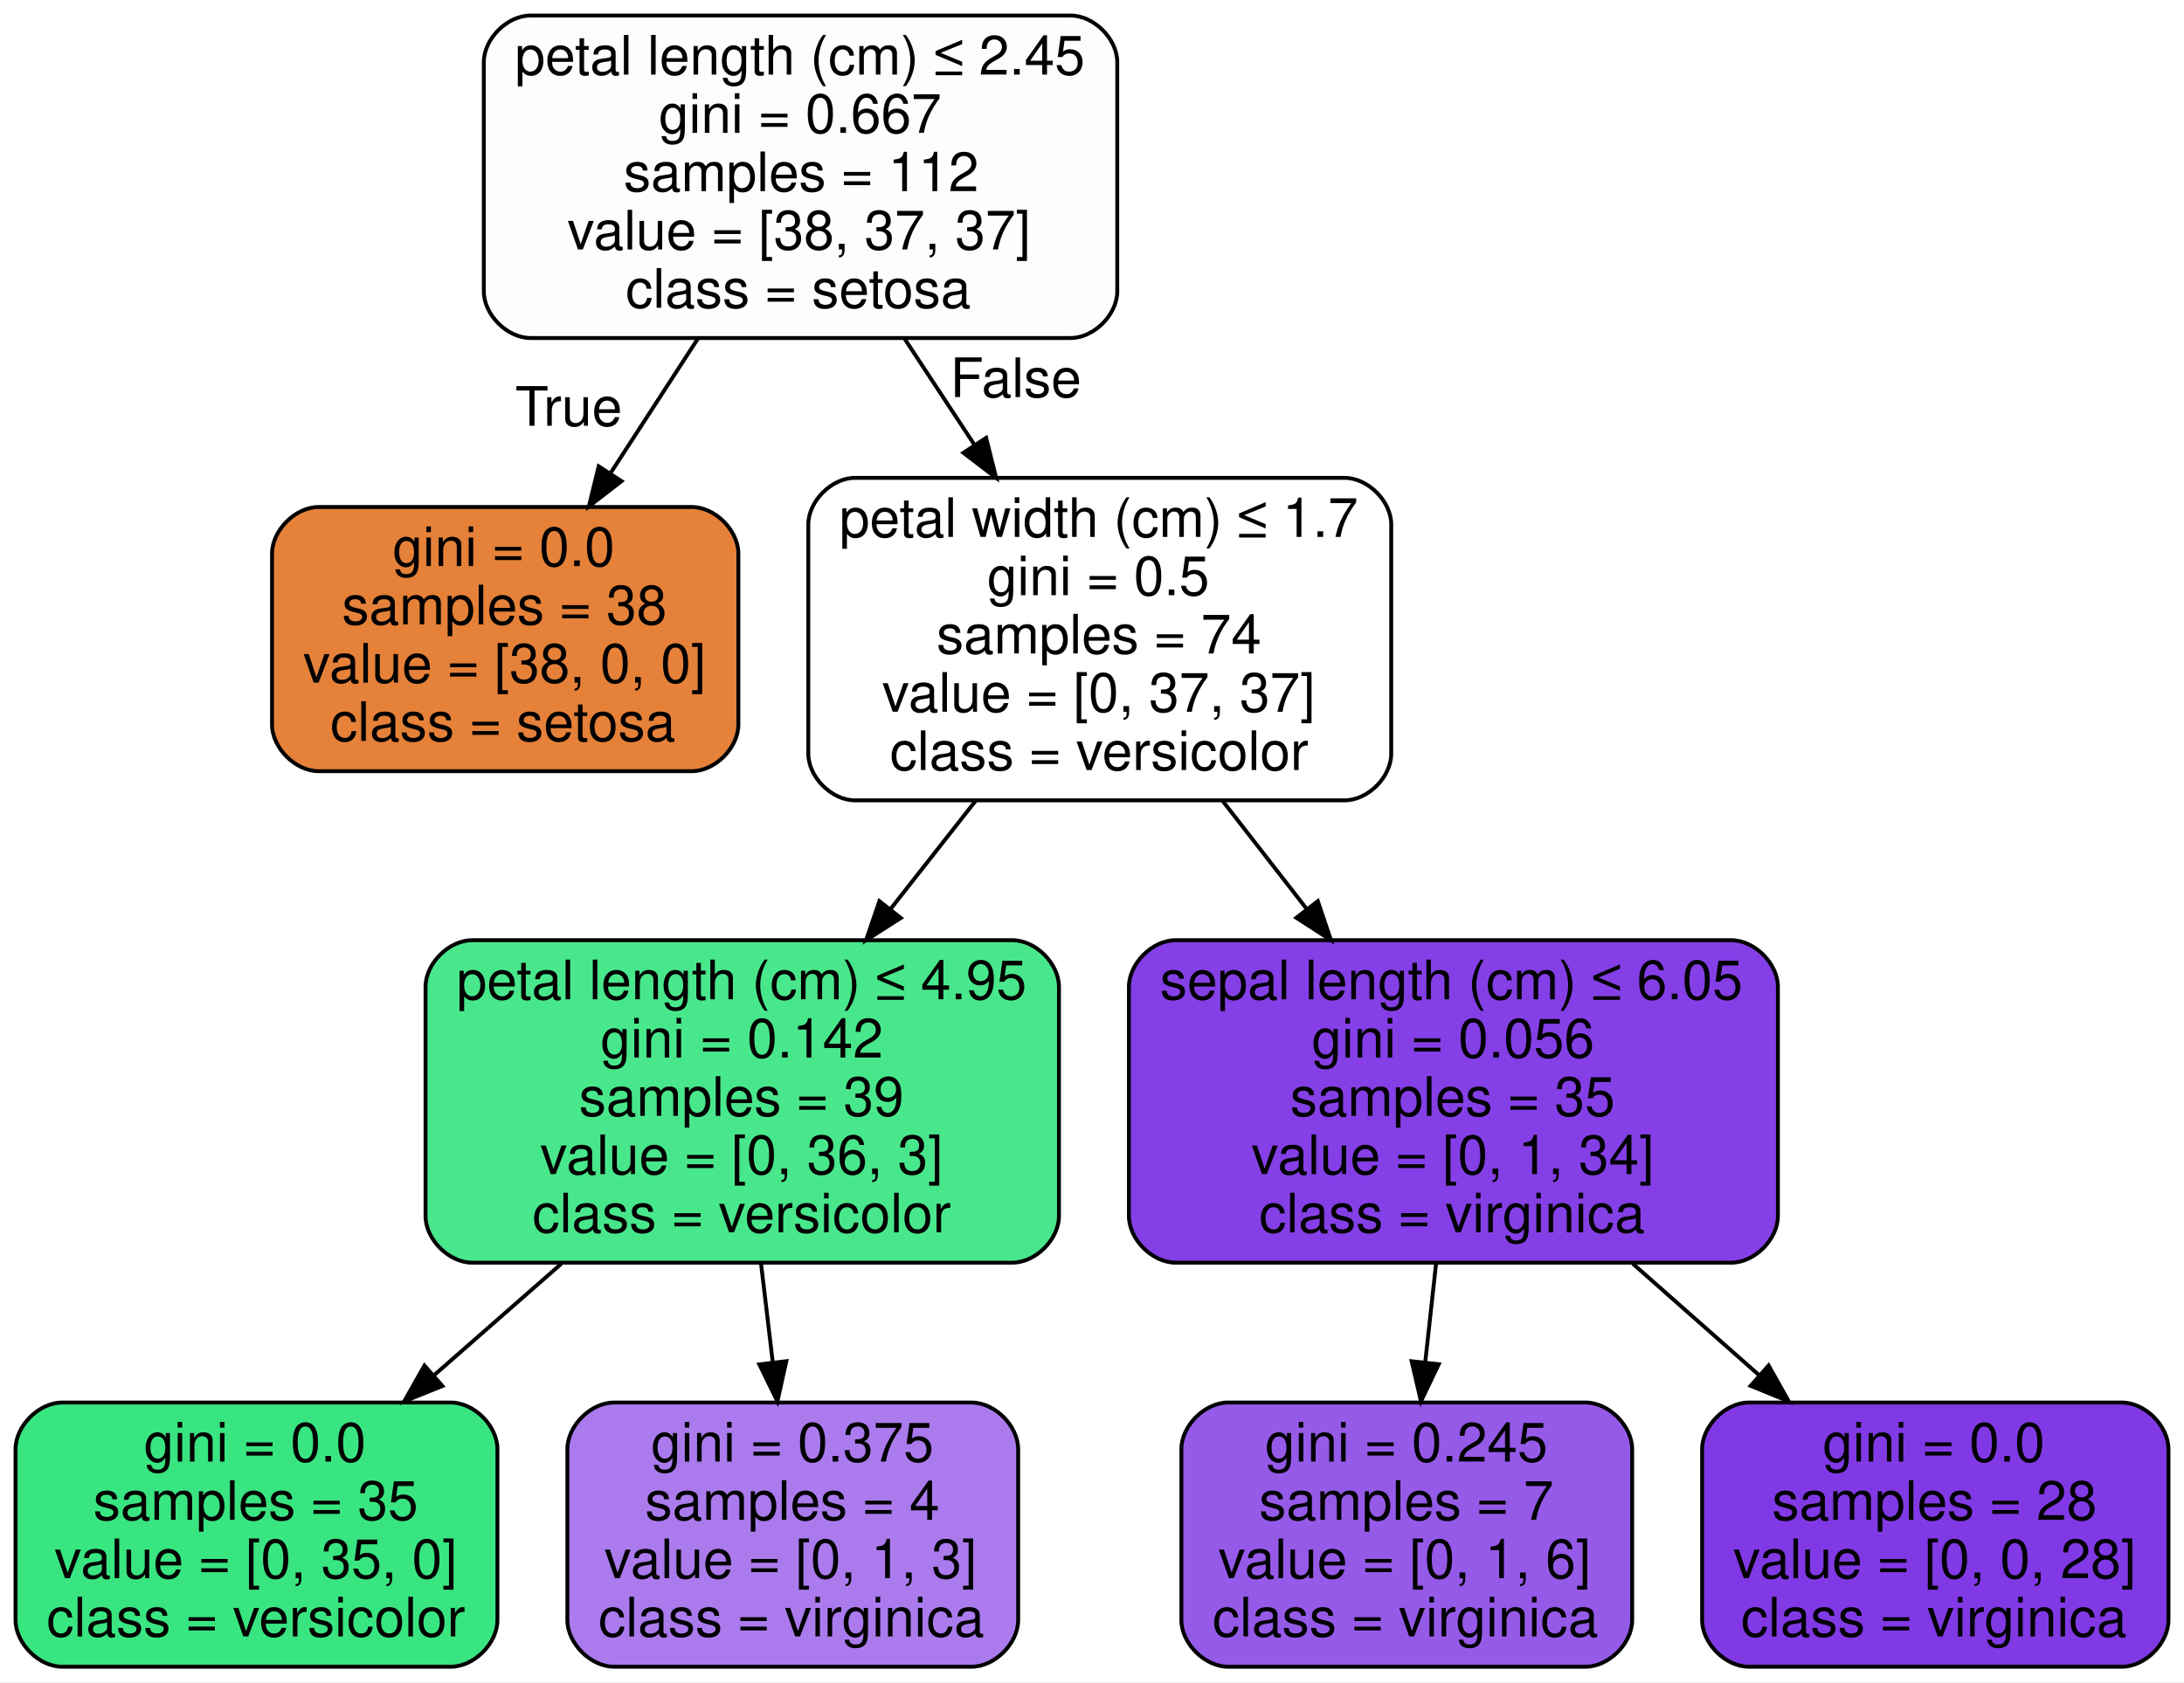
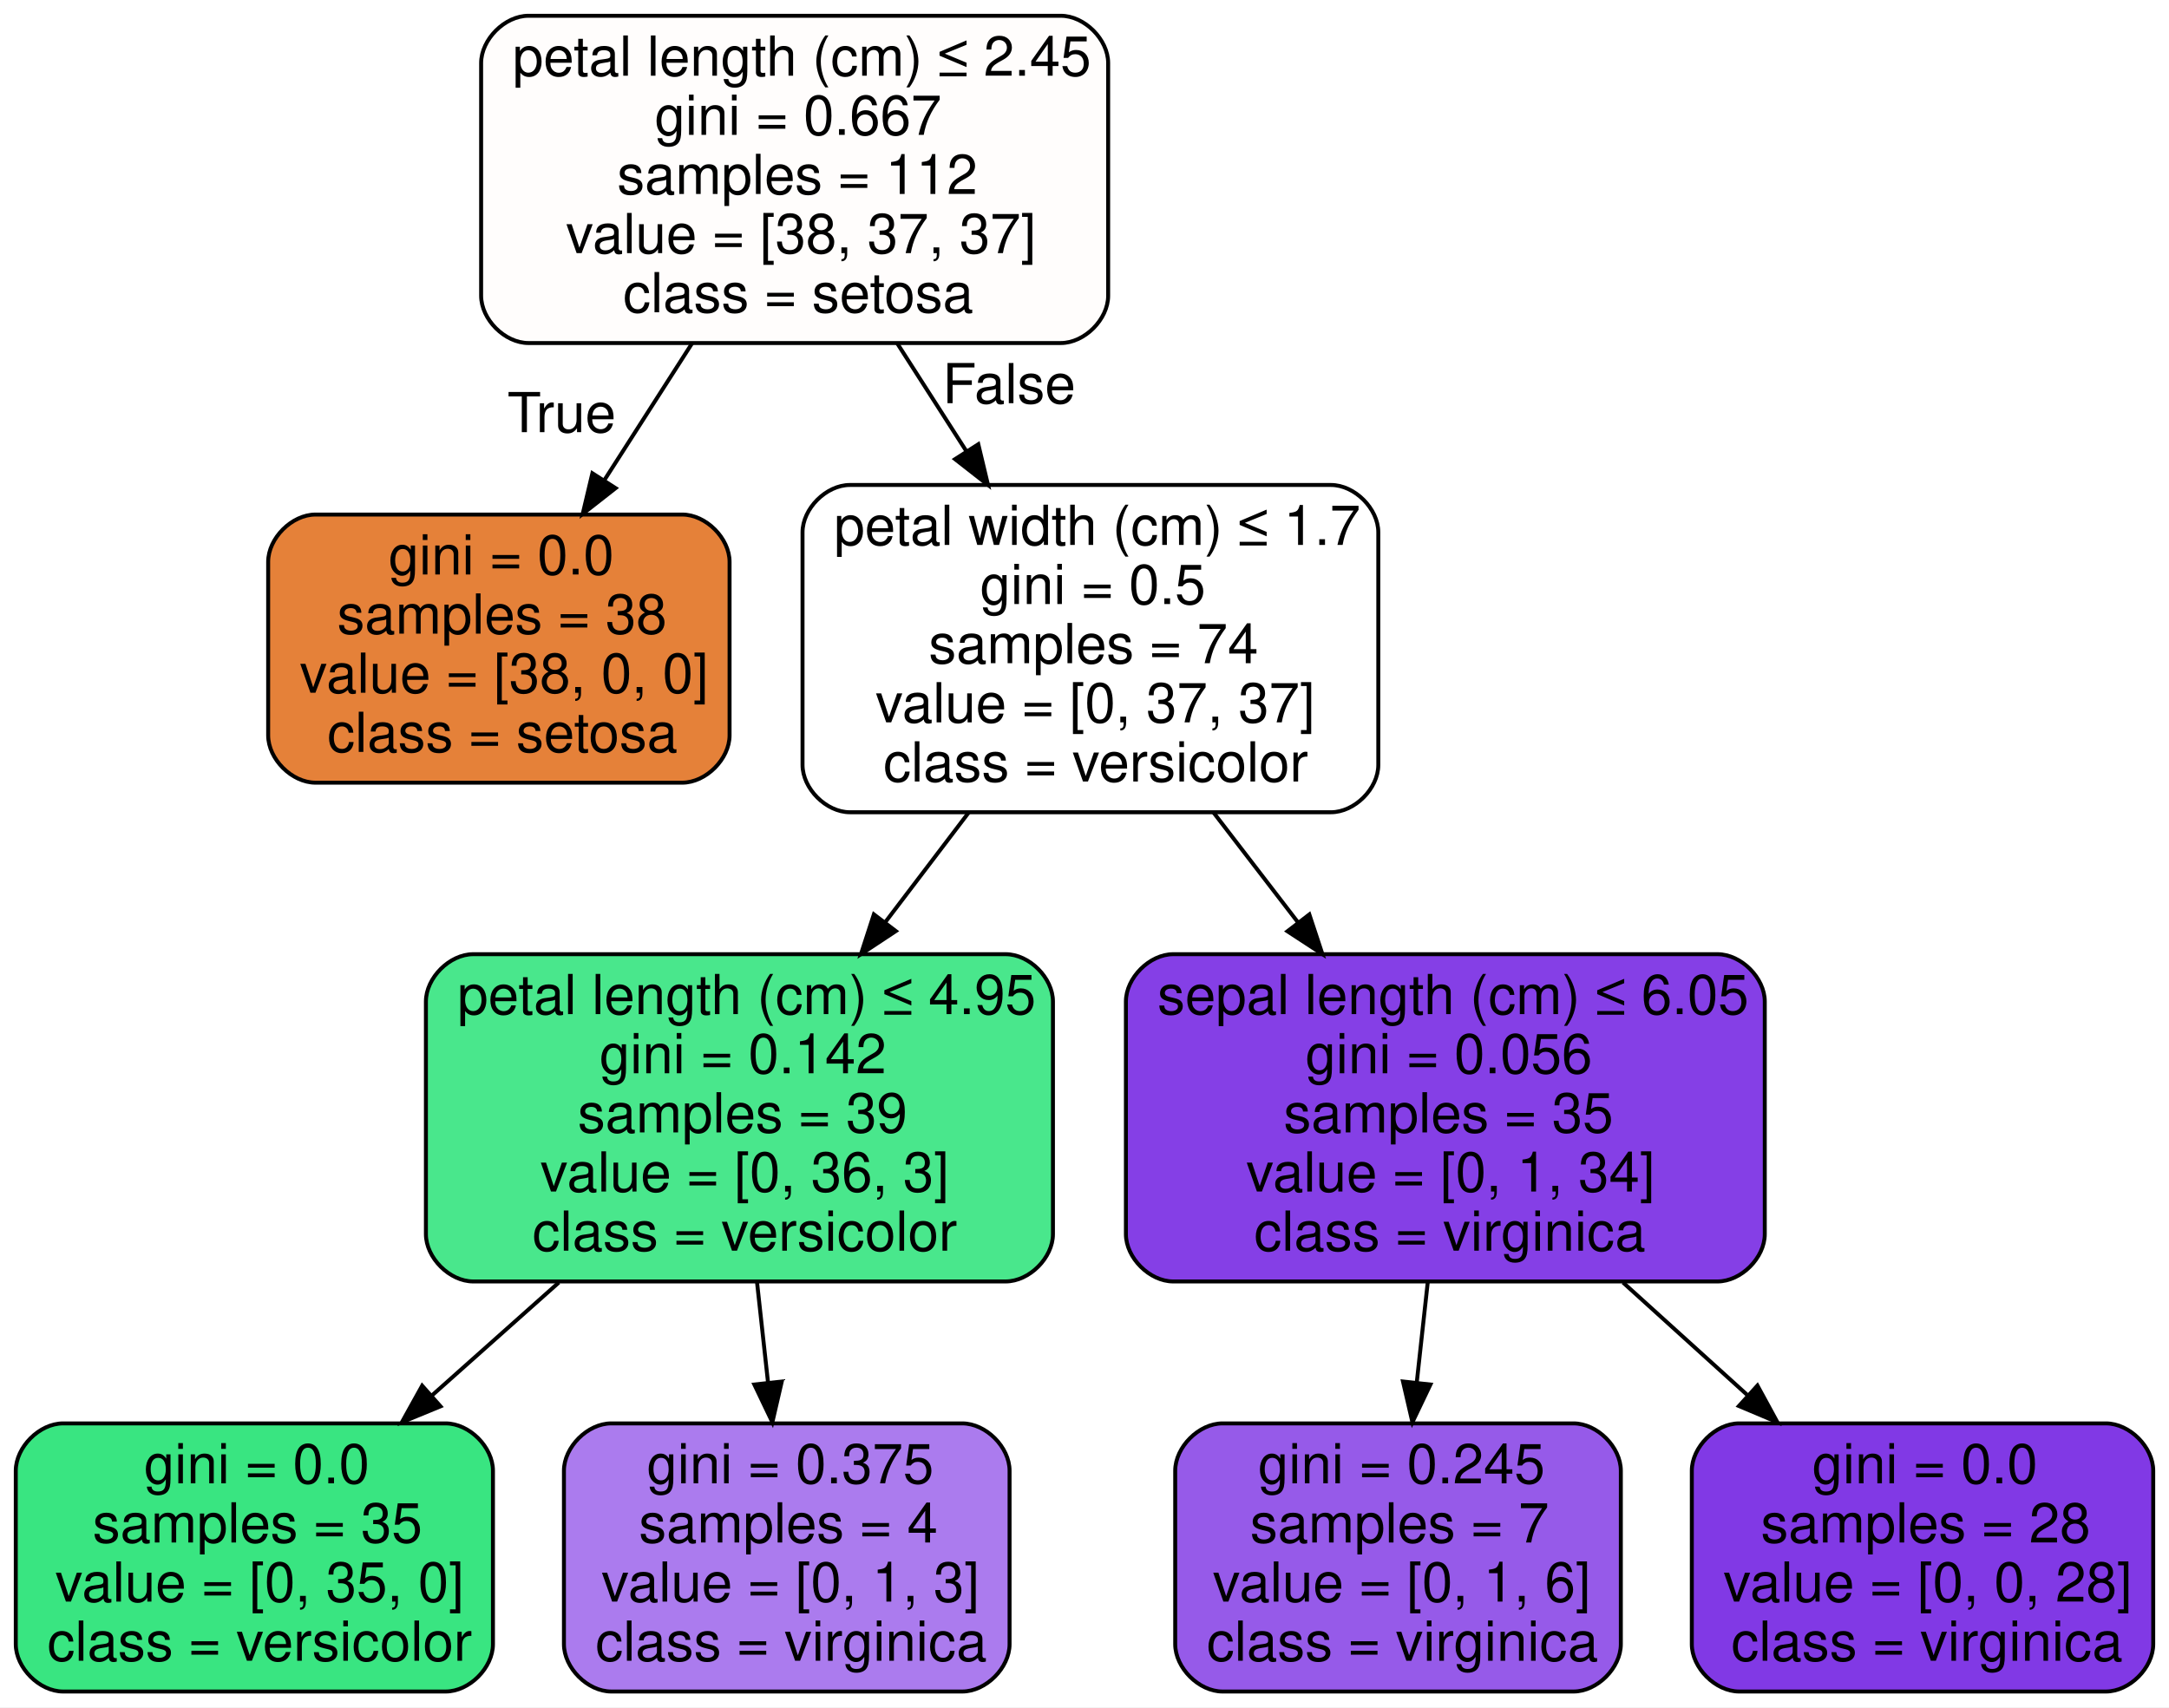
- <svg xmlns="http://www.w3.org/2000/svg" width="562pt" height="433pt" viewBox="0.00 0.00 562.00 433.00">
+ <svg xmlns="http://www.w3.org/2000/svg" width="550pt" height="433pt" viewBox="0.00 0.00 550.00 433.00">
  <g id="graph0" class="graph" transform="scale(1 1) rotate(0) translate(4 429)">
-     <polygon fill="white" stroke="transparent" points="-4,4 -4,-429 558,-429 558,4 -4,4" />
+     <polygon fill="white" stroke="transparent" points="-4,4 -4,-429 546,-429 546,4 -4,4" />
    <g id="node1" class="node">
-       <path fill="#fffdfc" stroke="black" d="M271.5,-425C271.5,-425 132.5,-425 132.5,-425 126.5,-425 120.5,-419 120.5,-413 120.5,-413 120.5,-354 120.5,-354 120.5,-348 126.5,-342 132.5,-342 132.5,-342 271.5,-342 271.5,-342 277.5,-342 283.5,-348 283.5,-354 283.5,-354 283.5,-413 283.5,-413 283.5,-419 277.5,-425 271.5,-425" />
-       <text text-anchor="start" x="128.5" y="-409.8" font-family="Helvetica,sans-Serif" font-size="14.00">petal length (cm) ≤ 2.45</text>
-       <text text-anchor="start" x="165.5" y="-394.8" font-family="Helvetica,sans-Serif" font-size="14.00">gini = 0.667</text>
-       <text text-anchor="start" x="156.5" y="-379.8" font-family="Helvetica,sans-Serif" font-size="14.00">samples = 112</text>
-       <text text-anchor="start" x="142" y="-364.8" font-family="Helvetica,sans-Serif" font-size="14.00">value = [38, 37, 37]</text>
-       <text text-anchor="start" x="157" y="-349.8" font-family="Helvetica,sans-Serif" font-size="14.00">class = setosa</text>
+       <path fill="#fffdfc" stroke="black" d="M265,-425C265,-425 130,-425 130,-425 124,-425 118,-419 118,-413 118,-413 118,-354 118,-354 118,-348 124,-342 130,-342 130,-342 265,-342 265,-342 271,-342 277,-348 277,-354 277,-354 277,-413 277,-413 277,-419 271,-425 265,-425" />
+       <text text-anchor="start" x="126" y="-409.8" font-family="Helvetica,sans-Serif" font-size="14.00">petal length (cm) ≤ 2.45</text>
+       <text text-anchor="start" x="162" y="-394.8" font-family="Helvetica,sans-Serif" font-size="14.00">gini = 0.667</text>
+       <text text-anchor="start" x="152.5" y="-379.8" font-family="Helvetica,sans-Serif" font-size="14.00">samples = 112</text>
+       <text text-anchor="start" x="139.5" y="-364.8" font-family="Helvetica,sans-Serif" font-size="14.00">value = [38, 37, 37]</text>
+       <text text-anchor="start" x="154" y="-349.8" font-family="Helvetica,sans-Serif" font-size="14.00">class = setosa</text>
    </g>
    <g id="node2" class="node">
-       <path fill="#e58139" stroke="black" d="M174,-298.5C174,-298.5 78,-298.5 78,-298.5 72,-298.5 66,-292.5 66,-286.5 66,-286.5 66,-242.5 66,-242.5 66,-236.5 72,-230.5 78,-230.5 78,-230.5 174,-230.5 174,-230.5 180,-230.5 186,-236.5 186,-242.5 186,-242.5 186,-286.5 186,-286.5 186,-292.5 180,-298.5 174,-298.5" />
-       <text text-anchor="start" x="97" y="-283.3" font-family="Helvetica,sans-Serif" font-size="14.00">gini = 0.0</text>
-       <text text-anchor="start" x="84" y="-268.3" font-family="Helvetica,sans-Serif" font-size="14.00">samples = 38</text>
-       <text text-anchor="start" x="74" y="-253.3" font-family="Helvetica,sans-Serif" font-size="14.00">value = [38, 0, 0]</text>
-       <text text-anchor="start" x="81" y="-238.3" font-family="Helvetica,sans-Serif" font-size="14.00">class = setosa</text>
+       <path fill="#e58139" stroke="black" d="M169,-298.5C169,-298.5 76,-298.5 76,-298.5 70,-298.5 64,-292.5 64,-286.5 64,-286.5 64,-242.5 64,-242.5 64,-236.5 70,-230.5 76,-230.5 76,-230.5 169,-230.5 169,-230.5 175,-230.5 181,-236.5 181,-242.5 181,-242.5 181,-286.5 181,-286.5 181,-292.5 175,-298.5 169,-298.5" />
+       <text text-anchor="start" x="94.5" y="-283.3" font-family="Helvetica,sans-Serif" font-size="14.00">gini = 0.0</text>
+       <text text-anchor="start" x="81.5" y="-268.3" font-family="Helvetica,sans-Serif" font-size="14.00">samples = 38</text>
+       <text text-anchor="start" x="72" y="-253.3" font-family="Helvetica,sans-Serif" font-size="14.00">value = [38, 0, 0]</text>
+       <text text-anchor="start" x="79" y="-238.3" font-family="Helvetica,sans-Serif" font-size="14.00">class = setosa</text>
    </g>
    <g id="edge1" class="edge">
-       <path fill="none" stroke="black" d="M175.63,-341.91C168.32,-330.65 160.37,-318.42 153.03,-307.11" />
-       <polygon fill="black" stroke="black" points="155.93,-305.15 147.54,-298.67 150.06,-308.96 155.93,-305.15" />
-       <text text-anchor="middle" x="142.35" y="-319.42" font-family="Helvetica,sans-Serif" font-size="14.00">True</text>
+       <path fill="none" stroke="black" d="M171.48,-341.91C164.26,-330.65 156.42,-318.42 149.17,-307.11" />
+       <polygon fill="black" stroke="black" points="152.1,-305.2 143.76,-298.67 146.21,-308.97 152.1,-305.2" />
+       <text text-anchor="middle" x="138.42" y="-319.39" font-family="Helvetica,sans-Serif" font-size="14.00">True</text>
    </g>
    <g id="node3" class="node">
-       <path fill="#ffffff" stroke="black" d="M342,-306C342,-306 216,-306 216,-306 210,-306 204,-300 204,-294 204,-294 204,-235 204,-235 204,-229 210,-223 216,-223 216,-223 342,-223 342,-223 348,-223 354,-229 354,-235 354,-235 354,-294 354,-294 354,-300 348,-306 342,-306" />
-       <text text-anchor="start" x="212" y="-290.8" font-family="Helvetica,sans-Serif" font-size="14.00">petal width (cm) ≤ 1.7</text>
-       <text text-anchor="start" x="250" y="-275.8" font-family="Helvetica,sans-Serif" font-size="14.00">gini = 0.5</text>
-       <text text-anchor="start" x="237" y="-260.8" font-family="Helvetica,sans-Serif" font-size="14.00">samples = 74</text>
-       <text text-anchor="start" x="223" y="-245.8" font-family="Helvetica,sans-Serif" font-size="14.00">value = [0, 37, 37]</text>
-       <text text-anchor="start" x="225" y="-230.8" font-family="Helvetica,sans-Serif" font-size="14.00">class = versicolor</text>
+       <path fill="#ffffff" stroke="black" d="M333.5,-306C333.5,-306 211.5,-306 211.5,-306 205.5,-306 199.5,-300 199.5,-294 199.5,-294 199.5,-235 199.5,-235 199.5,-229 205.5,-223 211.5,-223 211.5,-223 333.5,-223 333.5,-223 339.5,-223 345.5,-229 345.5,-235 345.5,-235 345.5,-294 345.5,-294 345.5,-300 339.5,-306 333.5,-306" />
+       <text text-anchor="start" x="207.5" y="-290.8" font-family="Helvetica,sans-Serif" font-size="14.00">petal width (cm) ≤ 1.7</text>
+       <text text-anchor="start" x="244.5" y="-275.8" font-family="Helvetica,sans-Serif" font-size="14.00">gini = 0.5</text>
+       <text text-anchor="start" x="231.5" y="-260.8" font-family="Helvetica,sans-Serif" font-size="14.00">samples = 74</text>
+       <text text-anchor="start" x="218" y="-245.8" font-family="Helvetica,sans-Serif" font-size="14.00">value = [0, 37, 37]</text>
+       <text text-anchor="start" x="220" y="-230.8" font-family="Helvetica,sans-Serif" font-size="14.00">class = versicolor</text>
    </g>
    <g id="edge2" class="edge">
-       <path fill="none" stroke="black" d="M228.71,-341.91C234.51,-333.1 240.7,-323.7 246.68,-314.61" />
-       <polygon fill="black" stroke="black" points="249.76,-316.3 252.33,-306.02 243.91,-312.45 249.76,-316.3" />
-       <text text-anchor="middle" x="257.38" y="-326.81" font-family="Helvetica,sans-Serif" font-size="14.00">False</text>
+       <path fill="none" stroke="black" d="M223.52,-341.91C229.16,-333.1 235.19,-323.7 241.02,-314.61" />
+       <polygon fill="black" stroke="black" points="244.07,-316.33 246.53,-306.02 238.18,-312.55 244.07,-316.33" />
+       <text text-anchor="middle" x="251.87" y="-326.74" font-family="Helvetica,sans-Serif" font-size="14.00">False</text>
    </g>
    <g id="node4" class="node">
-       <path fill="#49e78c" stroke="black" d="M256.5,-187C256.5,-187 117.5,-187 117.5,-187 111.5,-187 105.5,-181 105.5,-175 105.5,-175 105.5,-116 105.5,-116 105.5,-110 111.5,-104 117.5,-104 117.5,-104 256.5,-104 256.5,-104 262.5,-104 268.5,-110 268.5,-116 268.5,-116 268.5,-175 268.5,-175 268.5,-181 262.5,-187 256.5,-187" />
-       <text text-anchor="start" x="113.5" y="-171.8" font-family="Helvetica,sans-Serif" font-size="14.00">petal length (cm) ≤ 4.95</text>
-       <text text-anchor="start" x="150.5" y="-156.8" font-family="Helvetica,sans-Serif" font-size="14.00">gini = 0.142</text>
-       <text text-anchor="start" x="145" y="-141.8" font-family="Helvetica,sans-Serif" font-size="14.00">samples = 39</text>
-       <text text-anchor="start" x="135" y="-126.8" font-family="Helvetica,sans-Serif" font-size="14.00">value = [0, 36, 3]</text>
-       <text text-anchor="start" x="133" y="-111.8" font-family="Helvetica,sans-Serif" font-size="14.00">class = versicolor</text>
+       <path fill="#49e78c" stroke="black" d="M251,-187C251,-187 116,-187 116,-187 110,-187 104,-181 104,-175 104,-175 104,-116 104,-116 104,-110 110,-104 116,-104 116,-104 251,-104 251,-104 257,-104 263,-110 263,-116 263,-116 263,-175 263,-175 263,-181 257,-187 251,-187" />
+       <text text-anchor="start" x="112" y="-171.8" font-family="Helvetica,sans-Serif" font-size="14.00">petal length (cm) ≤ 4.95</text>
+       <text text-anchor="start" x="148" y="-156.8" font-family="Helvetica,sans-Serif" font-size="14.00">gini = 0.142</text>
+       <text text-anchor="start" x="142.5" y="-141.8" font-family="Helvetica,sans-Serif" font-size="14.00">samples = 39</text>
+       <text text-anchor="start" x="133" y="-126.8" font-family="Helvetica,sans-Serif" font-size="14.00">value = [0, 36, 3]</text>
+       <text text-anchor="start" x="131" y="-111.8" font-family="Helvetica,sans-Serif" font-size="14.00">class = versicolor</text>
    </g>
    <g id="edge3" class="edge">
-       <path fill="none" stroke="black" d="M247.08,-222.91C240.02,-213.92 232.46,-204.32 225.18,-195.05" />
-       <polygon fill="black" stroke="black" points="227.8,-192.72 218.86,-187.02 222.29,-197.05 227.8,-192.72" />
+       <path fill="none" stroke="black" d="M241.62,-222.91C234.79,-213.92 227.48,-204.32 220.43,-195.05" />
+       <polygon fill="black" stroke="black" points="223.16,-192.86 214.32,-187.02 217.59,-197.1 223.16,-192.86" />
    </g>
    <g id="node7" class="node">
-       <path fill="#853fe6" stroke="black" d="M441.5,-187C441.5,-187 298.5,-187 298.5,-187 292.5,-187 286.5,-181 286.5,-175 286.5,-175 286.5,-116 286.5,-116 286.5,-110 292.5,-104 298.5,-104 298.5,-104 441.5,-104 441.5,-104 447.5,-104 453.5,-110 453.5,-116 453.5,-116 453.5,-175 453.5,-175 453.5,-181 447.5,-187 441.5,-187" />
-       <text text-anchor="start" x="294.5" y="-171.8" font-family="Helvetica,sans-Serif" font-size="14.00">sepal length (cm) ≤ 6.05</text>
-       <text text-anchor="start" x="333.5" y="-156.8" font-family="Helvetica,sans-Serif" font-size="14.00">gini = 0.056</text>
-       <text text-anchor="start" x="328" y="-141.8" font-family="Helvetica,sans-Serif" font-size="14.00">samples = 35</text>
-       <text text-anchor="start" x="318" y="-126.8" font-family="Helvetica,sans-Serif" font-size="14.00">value = [0, 1, 34]</text>
-       <text text-anchor="start" x="320" y="-111.8" font-family="Helvetica,sans-Serif" font-size="14.00">class = virginica</text>
+       <path fill="#853fe6" stroke="black" d="M431.5,-187C431.5,-187 293.5,-187 293.5,-187 287.5,-187 281.5,-181 281.5,-175 281.5,-175 281.5,-116 281.5,-116 281.5,-110 287.5,-104 293.5,-104 293.5,-104 431.5,-104 431.5,-104 437.5,-104 443.5,-110 443.5,-116 443.5,-116 443.5,-175 443.5,-175 443.5,-181 437.5,-187 431.5,-187" />
+       <text text-anchor="start" x="289.5" y="-171.8" font-family="Helvetica,sans-Serif" font-size="14.00">sepal length (cm) ≤ 6.05</text>
+       <text text-anchor="start" x="327" y="-156.8" font-family="Helvetica,sans-Serif" font-size="14.00">gini = 0.056</text>
+       <text text-anchor="start" x="321.5" y="-141.8" font-family="Helvetica,sans-Serif" font-size="14.00">samples = 35</text>
+       <text text-anchor="start" x="312" y="-126.8" font-family="Helvetica,sans-Serif" font-size="14.00">value = [0, 1, 34]</text>
+       <text text-anchor="start" x="314" y="-111.8" font-family="Helvetica,sans-Serif" font-size="14.00">class = virginica</text>
    </g>
    <g id="edge6" class="edge">
-       <path fill="none" stroke="black" d="M310.57,-222.91C317.56,-213.92 325.03,-204.32 332.24,-195.05" />
-       <polygon fill="black" stroke="black" points="335.11,-197.06 338.48,-187.02 329.58,-192.77 335.11,-197.06" />
+       <path fill="none" stroke="black" d="M303.73,-222.91C310.64,-213.92 318.03,-204.32 325.15,-195.05" />
+       <polygon fill="black" stroke="black" points="328.01,-197.08 331.33,-187.02 322.46,-192.81 328.01,-197.08" />
    </g>
    <g id="node5" class="node">
-       <path fill="#39e581" stroke="black" d="M112,-68C112,-68 12,-68 12,-68 6,-68 0,-62 0,-56 0,-56 0,-12 0,-12 0,-6 6,0 12,0 12,0 112,0 112,0 118,0 124,-6 124,-12 124,-12 124,-56 124,-56 124,-62 118,-68 112,-68" />
-       <text text-anchor="start" x="33" y="-52.8" font-family="Helvetica,sans-Serif" font-size="14.00">gini = 0.0</text>
-       <text text-anchor="start" x="20" y="-37.8" font-family="Helvetica,sans-Serif" font-size="14.00">samples = 35</text>
+       <path fill="#39e581" stroke="black" d="M109,-68C109,-68 12,-68 12,-68 6,-68 0,-62 0,-56 0,-56 0,-12 0,-12 0,-6 6,0 12,0 12,0 109,0 109,0 115,0 121,-6 121,-12 121,-12 121,-56 121,-56 121,-62 115,-68 109,-68" />
+       <text text-anchor="start" x="32.5" y="-52.8" font-family="Helvetica,sans-Serif" font-size="14.00">gini = 0.0</text>
+       <text text-anchor="start" x="19.5" y="-37.8" font-family="Helvetica,sans-Serif" font-size="14.00">samples = 35</text>
      <text text-anchor="start" x="10" y="-22.8" font-family="Helvetica,sans-Serif" font-size="14.00">value = [0, 35, 0]</text>
      <text text-anchor="start" x="8" y="-7.8" font-family="Helvetica,sans-Serif" font-size="14.00">class = versicolor</text>
    </g>
    <g id="edge4" class="edge">
-       <path fill="none" stroke="black" d="M140.45,-103.73C129.73,-94.33 118.33,-84.35 107.65,-74.99" />
-       <polygon fill="black" stroke="black" points="109.84,-72.26 100.01,-68.3 105.23,-77.52 109.84,-72.26" />
+       <path fill="none" stroke="black" d="M137.7,-103.73C127.15,-94.33 115.93,-84.35 105.42,-74.99" />
+       <polygon fill="black" stroke="black" points="107.7,-72.33 97.91,-68.3 103.05,-77.56 107.7,-72.33" />
    </g>
    <g id="node6" class="node">
-       <path fill="#ab7bee" stroke="black" d="M246,-68C246,-68 154,-68 154,-68 148,-68 142,-62 142,-56 142,-56 142,-12 142,-12 142,-6 148,0 154,0 154,0 246,0 246,0 252,0 258,-6 258,-12 258,-12 258,-56 258,-56 258,-62 252,-68 246,-68" />
-       <text text-anchor="start" x="163.5" y="-52.8" font-family="Helvetica,sans-Serif" font-size="14.00">gini = 0.375</text>
-       <text text-anchor="start" x="162" y="-37.8" font-family="Helvetica,sans-Serif" font-size="14.00">samples = 4</text>
-       <text text-anchor="start" x="151.5" y="-22.8" font-family="Helvetica,sans-Serif" font-size="14.00">value = [0, 1, 3]</text>
-       <text text-anchor="start" x="150" y="-7.8" font-family="Helvetica,sans-Serif" font-size="14.00">class = virginica</text>
+       <path fill="#ab7bee" stroke="black" d="M240,-68C240,-68 151,-68 151,-68 145,-68 139,-62 139,-56 139,-56 139,-12 139,-12 139,-6 145,0 151,0 151,0 240,0 240,0 246,0 252,-6 252,-12 252,-12 252,-56 252,-56 252,-62 246,-68 240,-68" />
+       <text text-anchor="start" x="160" y="-52.8" font-family="Helvetica,sans-Serif" font-size="14.00">gini = 0.375</text>
+       <text text-anchor="start" x="158" y="-37.8" font-family="Helvetica,sans-Serif" font-size="14.00">samples = 4</text>
+       <text text-anchor="start" x="148.5" y="-22.8" font-family="Helvetica,sans-Serif" font-size="14.00">value = [0, 1, 3]</text>
+       <text text-anchor="start" x="147" y="-7.8" font-family="Helvetica,sans-Serif" font-size="14.00">class = virginica</text>
    </g>
    <g id="edge5" class="edge">
-       <path fill="none" stroke="black" d="M191.84,-103.73C192.83,-95.43 193.87,-86.67 194.86,-78.28" />
-       <polygon fill="black" stroke="black" points="198.34,-78.64 196.05,-68.3 191.39,-77.82 198.34,-78.64" />
+       <path fill="none" stroke="black" d="M187.97,-103.73C188.88,-95.43 189.84,-86.67 190.76,-78.28" />
+       <polygon fill="black" stroke="black" points="194.24,-78.62 191.85,-68.3 187.28,-77.86 194.24,-78.62" />
    </g>
    <g id="node8" class="node">
-       <path fill="#965ae9" stroke="black" d="M404,-68C404,-68 312,-68 312,-68 306,-68 300,-62 300,-56 300,-56 300,-12 300,-12 300,-6 306,0 312,0 312,0 404,0 404,0 410,0 416,-6 416,-12 416,-12 416,-56 416,-56 416,-62 410,-68 404,-68" />
-       <text text-anchor="start" x="321.5" y="-52.8" font-family="Helvetica,sans-Serif" font-size="14.00">gini = 0.245</text>
-       <text text-anchor="start" x="320" y="-37.8" font-family="Helvetica,sans-Serif" font-size="14.00">samples = 7</text>
-       <text text-anchor="start" x="309.5" y="-22.8" font-family="Helvetica,sans-Serif" font-size="14.00">value = [0, 1, 6]</text>
-       <text text-anchor="start" x="308" y="-7.8" font-family="Helvetica,sans-Serif" font-size="14.00">class = virginica</text>
+       <path fill="#965ae9" stroke="black" d="M395,-68C395,-68 306,-68 306,-68 300,-68 294,-62 294,-56 294,-56 294,-12 294,-12 294,-6 300,0 306,0 306,0 395,0 395,0 401,0 407,-6 407,-12 407,-12 407,-56 407,-56 407,-62 401,-68 395,-68" />
+       <text text-anchor="start" x="315" y="-52.8" font-family="Helvetica,sans-Serif" font-size="14.00">gini = 0.245</text>
+       <text text-anchor="start" x="313" y="-37.8" font-family="Helvetica,sans-Serif" font-size="14.00">samples = 7</text>
+       <text text-anchor="start" x="303.5" y="-22.8" font-family="Helvetica,sans-Serif" font-size="14.00">value = [0, 1, 6]</text>
+       <text text-anchor="start" x="302" y="-7.8" font-family="Helvetica,sans-Serif" font-size="14.00">class = virginica</text>
    </g>
    <g id="edge7" class="edge">
-       <path fill="none" stroke="black" d="M365.53,-103.73C364.62,-95.43 363.66,-86.67 362.74,-78.28" />
-       <polygon fill="black" stroke="black" points="366.22,-77.86 361.65,-68.3 359.26,-78.62 366.22,-77.86" />
+       <path fill="none" stroke="black" d="M358.03,-103.73C357.12,-95.43 356.16,-86.67 355.24,-78.28" />
+       <polygon fill="black" stroke="black" points="358.72,-77.86 354.15,-68.3 351.76,-78.62 358.72,-77.86" />
    </g>
    <g id="node9" class="node">
-       <path fill="#8139e5" stroke="black" d="M542,-68C542,-68 446,-68 446,-68 440,-68 434,-62 434,-56 434,-56 434,-12 434,-12 434,-6 440,0 446,0 446,0 542,0 542,0 548,0 554,-6 554,-12 554,-12 554,-56 554,-56 554,-62 548,-68 542,-68" />
-       <text text-anchor="start" x="465" y="-52.8" font-family="Helvetica,sans-Serif" font-size="14.00">gini = 0.0</text>
-       <text text-anchor="start" x="452" y="-37.8" font-family="Helvetica,sans-Serif" font-size="14.00">samples = 28</text>
-       <text text-anchor="start" x="442" y="-22.8" font-family="Helvetica,sans-Serif" font-size="14.00">value = [0, 0, 28]</text>
-       <text text-anchor="start" x="444" y="-7.8" font-family="Helvetica,sans-Serif" font-size="14.00">class = virginica</text>
+       <path fill="#8139e5" stroke="black" d="M530,-68C530,-68 437,-68 437,-68 431,-68 425,-62 425,-56 425,-56 425,-12 425,-12 425,-6 431,0 437,0 437,0 530,0 530,0 536,0 542,-6 542,-12 542,-12 542,-56 542,-56 542,-62 536,-68 530,-68" />
+       <text text-anchor="start" x="455.5" y="-52.8" font-family="Helvetica,sans-Serif" font-size="14.00">gini = 0.0</text>
+       <text text-anchor="start" x="442.5" y="-37.8" font-family="Helvetica,sans-Serif" font-size="14.00">samples = 28</text>
+       <text text-anchor="start" x="433" y="-22.8" font-family="Helvetica,sans-Serif" font-size="14.00">value = [0, 0, 28]</text>
+       <text text-anchor="start" x="435" y="-7.8" font-family="Helvetica,sans-Serif" font-size="14.00">class = virginica</text>
    </g>
    <g id="edge8" class="edge">
-       <path fill="none" stroke="black" d="M416.17,-103.73C426.81,-94.33 438.12,-84.35 448.72,-74.99" />
-       <polygon fill="black" stroke="black" points="451.11,-77.54 456.29,-68.3 446.48,-72.3 451.11,-77.54" />
+       <path fill="none" stroke="black" d="M407.56,-103.73C417.84,-94.42 428.75,-84.54 439.01,-75.26" />
+       <polygon fill="black" stroke="black" points="441.64,-77.6 446.7,-68.3 436.94,-72.41 441.64,-77.6" />
    </g>
  </g>
</svg>
